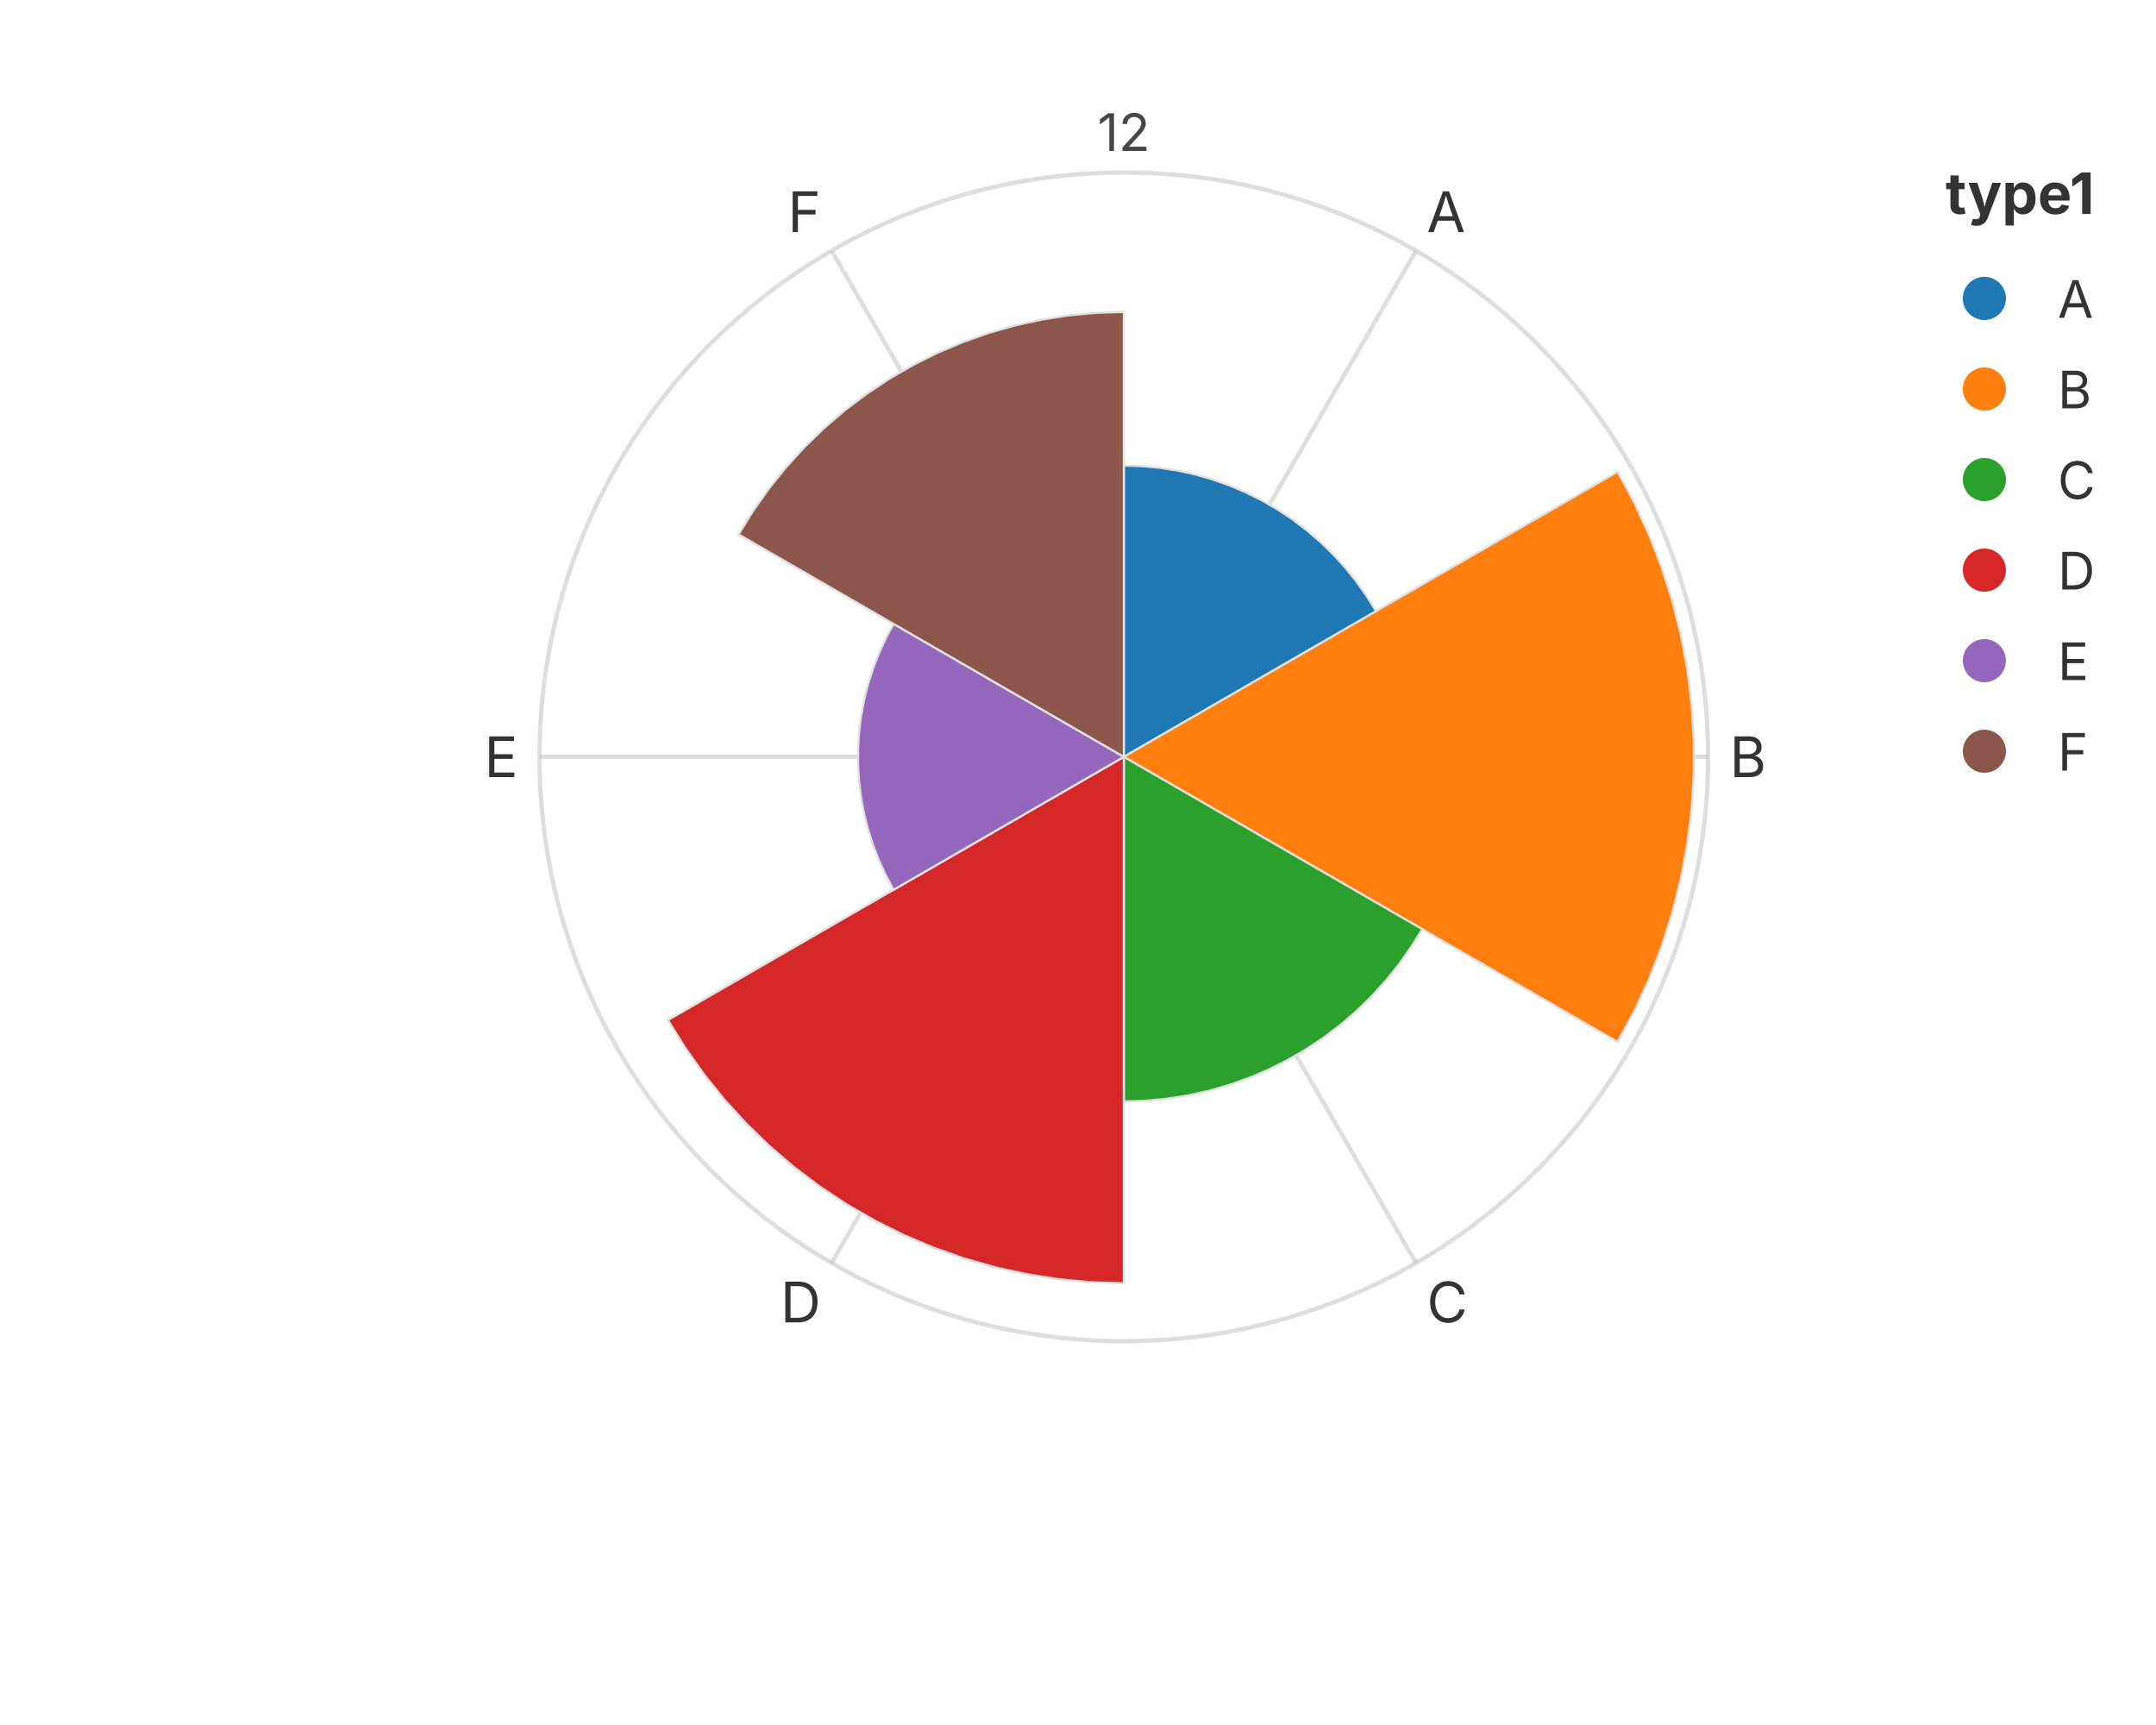
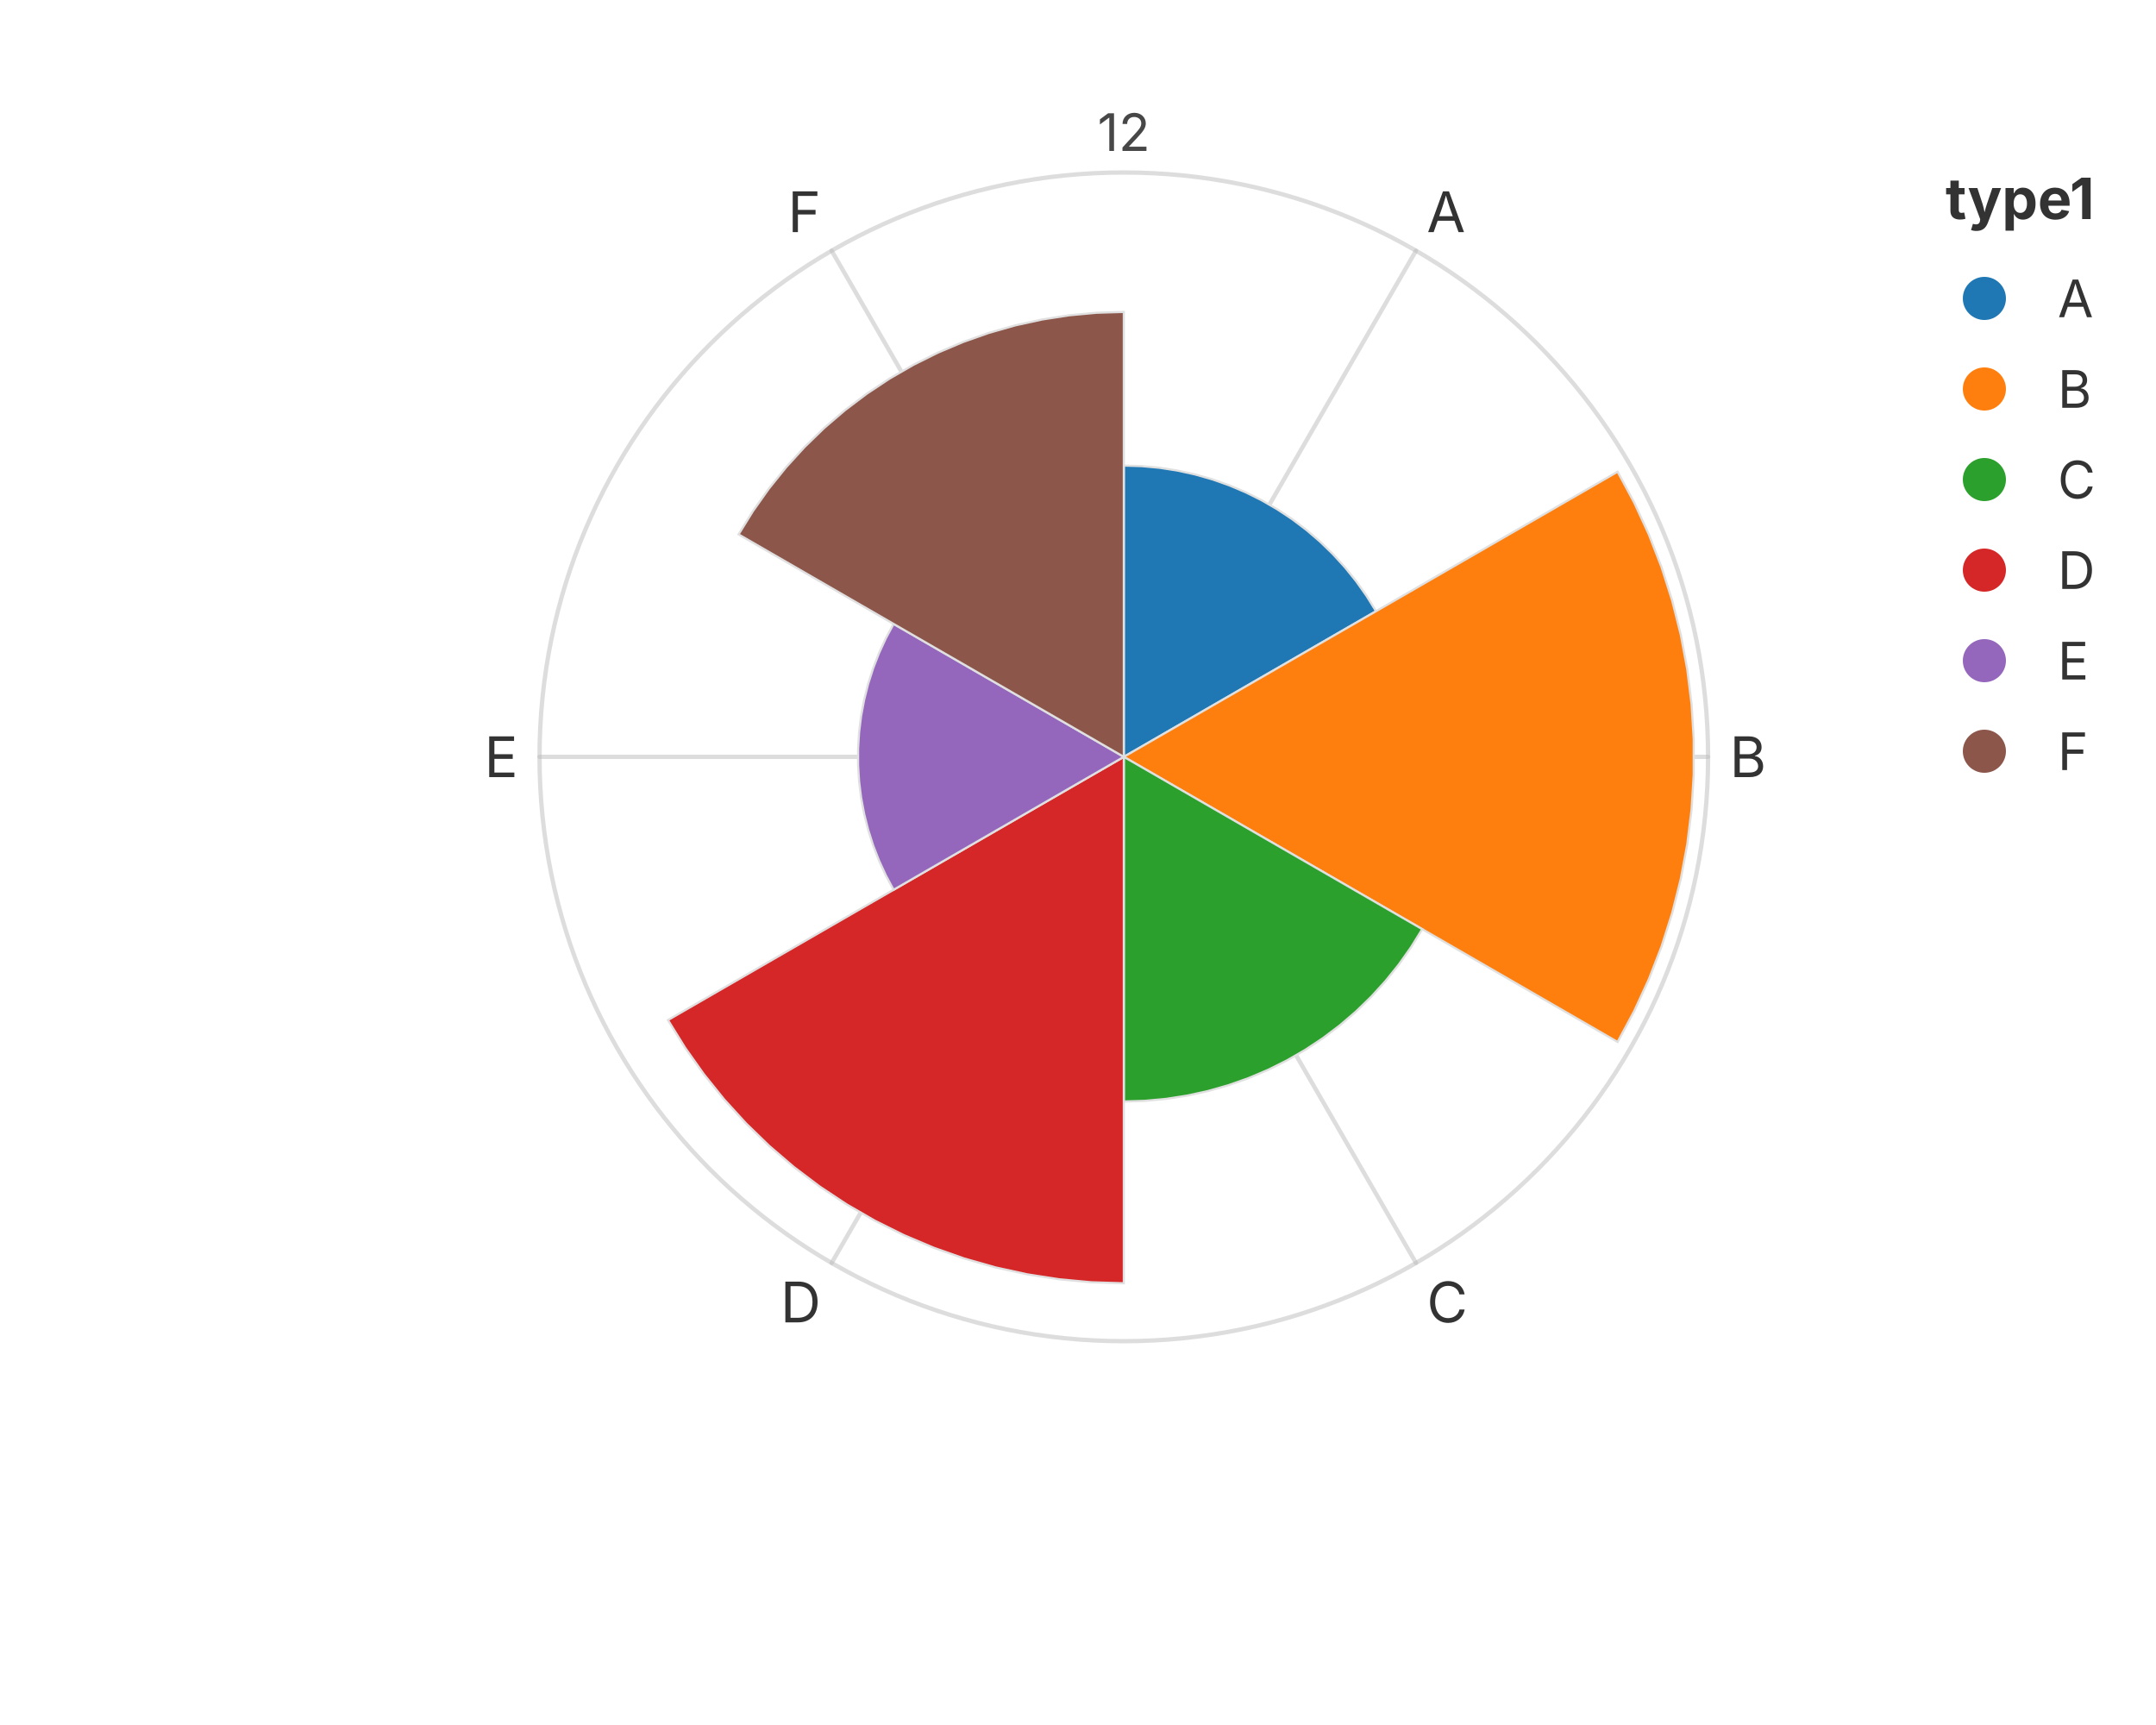
<svg xmlns="http://www.w3.org/2000/svg" width="500" height="400" viewBox="0 0 500 400">
-   <rect width="100%" height="100%" fill="rgba(255,255,255,1.000)" />
-   <circle cx="260.62" cy="175.50" r="135.50" fill="none" stroke="rgba(189,189,189,1.000)" stroke-width="1.00" opacity="0.5" />
-   <text x="260.62" y="35.00" font-size="12" font-family="Inter, -apple-system, BlinkMacSystemFont, 'Segoe UI', Roboto, Helvetica, Arial, 'PingFang SC', 'Microsoft YaHei', Ubuntu, Cantarell, 'Noto Sans', sans-serif" fill="rgba(51,51,51,1.000)" text-anchor="middle" dominant-baseline="auto" opacity="0.9">12</text>
-   <line x1="260.62" y1="175.50" x2="328.38" y2="58.15" stroke="rgba(189,189,189,1.000)" stroke-width="1.00" opacity="0.5" />
-   <text x="330.88" y="53.82" font-size="13" font-family="Inter, -apple-system, BlinkMacSystemFont, 'Segoe UI', Roboto, Helvetica, Arial, 'PingFang SC', 'Microsoft YaHei', Ubuntu, Cantarell, 'Noto Sans', sans-serif" fill="rgba(51,51,51,1.000)" text-anchor="start" dominant-baseline="auto">A</text>
-   <line x1="260.62" y1="175.50" x2="396.12" y2="175.50" stroke="rgba(189,189,189,1.000)" stroke-width="1.00" opacity="0.5" />
-   <text x="401.12" y="175.50" font-size="13" font-family="Inter, -apple-system, BlinkMacSystemFont, 'Segoe UI', Roboto, Helvetica, Arial, 'PingFang SC', 'Microsoft YaHei', Ubuntu, Cantarell, 'Noto Sans', sans-serif" fill="rgba(51,51,51,1.000)" text-anchor="start" dominant-baseline="middle">B</text>
-   <line x1="260.62" y1="175.50" x2="328.38" y2="292.85" stroke="rgba(189,189,189,1.000)" stroke-width="1.00" opacity="0.5" />
-   <text x="330.88" y="297.18" font-size="13" font-family="Inter, -apple-system, BlinkMacSystemFont, 'Segoe UI', Roboto, Helvetica, Arial, 'PingFang SC', 'Microsoft YaHei', Ubuntu, Cantarell, 'Noto Sans', sans-serif" fill="rgba(51,51,51,1.000)" text-anchor="start" dominant-baseline="hanging">C</text>
-   <line x1="260.62" y1="175.50" x2="192.87" y2="292.85" stroke="rgba(189,189,189,1.000)" stroke-width="1.00" opacity="0.5" />
-   <text x="190.37" y="297.18" font-size="13" font-family="Inter, -apple-system, BlinkMacSystemFont, 'Segoe UI', Roboto, Helvetica, Arial, 'PingFang SC', 'Microsoft YaHei', Ubuntu, Cantarell, 'Noto Sans', sans-serif" fill="rgba(51,51,51,1.000)" text-anchor="end" dominant-baseline="hanging">D</text>
-   <line x1="260.62" y1="175.50" x2="125.12" y2="175.50" stroke="rgba(189,189,189,1.000)" stroke-width="1.00" opacity="0.5" />
-   <text x="120.12" y="175.50" font-size="13" font-family="Inter, -apple-system, BlinkMacSystemFont, 'Segoe UI', Roboto, Helvetica, Arial, 'PingFang SC', 'Microsoft YaHei', Ubuntu, Cantarell, 'Noto Sans', sans-serif" fill="rgba(51,51,51,1.000)" text-anchor="end" dominant-baseline="middle">E</text>
-   <line x1="260.62" y1="175.50" x2="192.87" y2="58.15" stroke="rgba(189,189,189,1.000)" stroke-width="1.00" opacity="0.5" />
-   <text x="190.37" y="53.82" font-size="13" font-family="Inter, -apple-system, BlinkMacSystemFont, 'Segoe UI', Roboto, Helvetica, Arial, 'PingFang SC', 'Microsoft YaHei', Ubuntu, Cantarell, 'Noto Sans', sans-serif" fill="rgba(51,51,51,1.000)" text-anchor="end" dominant-baseline="auto">F</text>
-   <defs>
-     <clipPath id="plot-clip-area">
-       <rect x="85.050" y="40.000" width="351.150" height="271.000" />
-     </clipPath>
-   </defs>
-   <polygon points="260.625,175.500 260.625,107.961 264.783,108.089 268.925,108.473 273.035,109.111 277.099,110.001 281.100,111.139 285.023,112.522 288.854,114.143 292.577,115.997 296.180,118.077 299.647,120.375 302.967,122.881 306.126,125.588 309.112,128.484 311.915,131.558 314.522,134.798 316.926,138.194 319.116,141.730 260.625,175.500 260.625,175.500 260.625,175.500 260.625,175.500 260.625,175.500 260.625,175.500 260.625,175.500 260.625,175.500 260.625,175.500 260.625,175.500 260.625,175.500 260.625,175.500 260.625,175.500 260.625,175.500 260.625,175.500 260.625,175.500 260.625,175.500" fill="rgba(31,119,180,1.000)" stroke="rgba(224,224,224,1.000)" stroke-width="0.500" fill-opacity="1.000" stroke-opacity="1.000" clip-path="url(#plot-clip-area)" />
-   <polygon points="260.625,175.500 375.143,109.383 378.996,116.558 382.400,123.957 385.343,131.551 387.811,139.312 389.798,147.211 391.295,155.216 392.295,163.299 392.797,171.428 392.797,179.572 392.295,187.701 391.295,195.784 389.798,203.789 387.811,211.688 385.343,219.449 382.400,227.043 378.996,234.442 375.143,241.617 260.625,175.500 260.625,175.500 260.625,175.500 260.625,175.500 260.625,175.500 260.625,175.500 260.625,175.500 260.625,175.500 260.625,175.500 260.625,175.500 260.625,175.500 260.625,175.500 260.625,175.500 260.625,175.500 260.625,175.500 260.625,175.500 260.625,175.500" fill="rgba(255,127,14,1.000)" stroke="rgba(224,224,224,1.000)" stroke-width="0.500" fill-opacity="1.000" stroke-opacity="1.000" clip-path="url(#plot-clip-area)" />
-   <polygon points="260.625,175.500 329.832,215.457 327.241,219.641 324.397,223.659 321.312,227.493 317.996,231.131 314.462,234.557 310.725,237.759 306.797,240.725 302.694,243.444 298.432,245.905 294.026,248.099 289.493,250.017 284.851,251.653 280.117,253.000 275.309,254.053 270.445,254.808 265.545,255.262 260.625,255.414 260.625,175.500 260.625,175.500 260.625,175.500 260.625,175.500 260.625,175.500 260.625,175.500 260.625,175.500 260.625,175.500 260.625,175.500 260.625,175.500 260.625,175.500 260.625,175.500 260.625,175.500 260.625,175.500 260.625,175.500 260.625,175.500 260.625,175.500" fill="rgba(44,160,44,1.000)" stroke="rgba(224,224,224,1.000)" stroke-width="0.500" fill-opacity="1.000" stroke-opacity="1.000" clip-path="url(#plot-clip-area)" />
-   <polygon points="260.625,175.500 260.625,297.570 253.110,297.338 245.624,296.645 238.195,295.491 230.850,293.883 223.619,291.826 216.528,289.327 209.605,286.396 202.874,283.045 196.363,279.286 190.096,275.133 184.096,270.602 178.387,265.711 172.990,260.477 167.924,254.921 163.211,249.064 158.867,242.927 154.909,236.535 260.625,175.500 260.625,175.500 260.625,175.500 260.625,175.500 260.625,175.500 260.625,175.500 260.625,175.500 260.625,175.500 260.625,175.500 260.625,175.500 260.625,175.500 260.625,175.500 260.625,175.500 260.625,175.500 260.625,175.500 260.625,175.500 260.625,175.500" fill="rgba(214,39,40,1.000)" stroke="rgba(224,224,224,1.000)" stroke-width="0.500" fill-opacity="1.000" stroke-opacity="1.000" clip-path="url(#plot-clip-area)" />
-   <polygon points="260.625,175.500 207.231,206.327 205.434,202.982 203.847,199.532 202.475,195.991 201.324,192.373 200.398,188.690 199.700,184.957 199.233,181.189 199.000,177.399 199.000,173.601 199.233,169.811 199.700,166.043 200.398,162.310 201.324,158.627 202.475,155.009 203.847,151.468 205.434,148.018 207.231,144.673 260.625,175.500 260.625,175.500 260.625,175.500 260.625,175.500 260.625,175.500 260.625,175.500 260.625,175.500 260.625,175.500 260.625,175.500 260.625,175.500 260.625,175.500 260.625,175.500 260.625,175.500 260.625,175.500 260.625,175.500 260.625,175.500 260.625,175.500" fill="rgba(148,103,189,1.000)" stroke="rgba(224,224,224,1.000)" stroke-width="0.500" fill-opacity="1.000" stroke-opacity="1.000" clip-path="url(#plot-clip-area)" />
-   <polygon points="260.625,175.500 171.279,123.916 174.624,118.514 178.295,113.327 182.279,108.377 186.560,103.681 191.121,99.258 195.947,95.124 201.017,91.295 206.314,87.785 211.817,84.608 217.505,81.776 223.356,79.299 229.349,77.187 235.461,75.448 241.668,74.089 247.947,73.114 254.274,72.528 260.625,72.332 260.625,175.500 260.625,175.500 260.625,175.500 260.625,175.500 260.625,175.500 260.625,175.500 260.625,175.500 260.625,175.500 260.625,175.500 260.625,175.500 260.625,175.500 260.625,175.500 260.625,175.500 260.625,175.500 260.625,175.500 260.625,175.500 260.625,175.500" fill="rgba(140,86,75,1.000)" stroke="rgba(224,224,224,1.000)" stroke-width="0.500" fill-opacity="1.000" stroke-opacity="1.000" clip-path="url(#plot-clip-area)" />
-   <text x="451.200" y="49.600" font-size="13.2" font-family="Inter, -apple-system, BlinkMacSystemFont, 'Segoe UI', Roboto, Helvetica, Arial, 'PingFang SC', 'Microsoft YaHei', Ubuntu, Cantarell, 'Noto Sans', sans-serif" fill="rgba(51,51,51,1.000)" fill-opacity="1.000" text-anchor="start" font-weight="bold">type1</text>
+   <rect x="0.000" y="0.000" width="500.000" height="400.000" fill="rgba(255,255,255,1.000)" stroke="none" stroke-width="0.000" fill-opacity="1.000" stroke-opacity="1.000" />
+   <circle cx="260.625" cy="175.500" r="135.500" fill="none" stroke="rgba(189,189,189,1.000)" stroke-width="1.000" fill-opacity="0.500" stroke-opacity="0.500" />
+   <text x="260.625" y="35.000" font-size="12.0" font-family="Inter, -apple-system, BlinkMacSystemFont, 'Segoe UI', Roboto, Helvetica, Arial, 'PingFang SC', 'Microsoft YaHei', Ubuntu, Cantarell, 'Noto Sans', sans-serif" fill="rgba(51,51,51,1.000)" fill-opacity="0.900" text-anchor="middle" font-weight="normal" dominant-baseline="auto" transform="rotate(0 260.625 35.000)">12</text>
+   <path d="M 260.625 175.500 L 328.375 58.154" stroke="rgba(189,189,189,1.000)" stroke-width="1.000" stroke-opacity="0.500" fill="none" stroke-linejoin="round" stroke-linecap="round" />
+   <text x="330.875" y="53.823" font-size="13.0" font-family="Inter, -apple-system, BlinkMacSystemFont, 'Segoe UI', Roboto, Helvetica, Arial, 'PingFang SC', 'Microsoft YaHei', Ubuntu, Cantarell, 'Noto Sans', sans-serif" fill="rgba(51,51,51,1.000)" fill-opacity="1.000" text-anchor="start" font-weight="normal" dominant-baseline="auto" transform="rotate(0 330.875 53.823)">A</text>
+   <path d="M 260.625 175.500 L 396.125 175.500" stroke="rgba(189,189,189,1.000)" stroke-width="1.000" stroke-opacity="0.500" fill="none" stroke-linejoin="round" stroke-linecap="round" />
+   <text x="401.125" y="175.500" font-size="13.0" font-family="Inter, -apple-system, BlinkMacSystemFont, 'Segoe UI', Roboto, Helvetica, Arial, 'PingFang SC', 'Microsoft YaHei', Ubuntu, Cantarell, 'Noto Sans', sans-serif" fill="rgba(51,51,51,1.000)" fill-opacity="1.000" text-anchor="start" font-weight="normal" dominant-baseline="middle" transform="rotate(0 401.125 175.500)">B</text>
+   <path d="M 260.625 175.500 L 328.375 292.846" stroke="rgba(189,189,189,1.000)" stroke-width="1.000" stroke-opacity="0.500" fill="none" stroke-linejoin="round" stroke-linecap="round" />
+   <text x="330.875" y="297.177" font-size="13.0" font-family="Inter, -apple-system, BlinkMacSystemFont, 'Segoe UI', Roboto, Helvetica, Arial, 'PingFang SC', 'Microsoft YaHei', Ubuntu, Cantarell, 'Noto Sans', sans-serif" fill="rgba(51,51,51,1.000)" fill-opacity="1.000" text-anchor="start" font-weight="normal" dominant-baseline="hanging" transform="rotate(0 330.875 297.177)">C</text>
+   <path d="M 260.625 175.500 L 192.875 292.846" stroke="rgba(189,189,189,1.000)" stroke-width="1.000" stroke-opacity="0.500" fill="none" stroke-linejoin="round" stroke-linecap="round" />
+   <text x="190.375" y="297.177" font-size="13.0" font-family="Inter, -apple-system, BlinkMacSystemFont, 'Segoe UI', Roboto, Helvetica, Arial, 'PingFang SC', 'Microsoft YaHei', Ubuntu, Cantarell, 'Noto Sans', sans-serif" fill="rgba(51,51,51,1.000)" fill-opacity="1.000" text-anchor="end" font-weight="normal" dominant-baseline="hanging" transform="rotate(0 190.375 297.177)">D</text>
+   <path d="M 260.625 175.500 L 125.125 175.500" stroke="rgba(189,189,189,1.000)" stroke-width="1.000" stroke-opacity="0.500" fill="none" stroke-linejoin="round" stroke-linecap="round" />
+   <text x="120.125" y="175.500" font-size="13.0" font-family="Inter, -apple-system, BlinkMacSystemFont, 'Segoe UI', Roboto, Helvetica, Arial, 'PingFang SC', 'Microsoft YaHei', Ubuntu, Cantarell, 'Noto Sans', sans-serif" fill="rgba(51,51,51,1.000)" fill-opacity="1.000" text-anchor="end" font-weight="normal" dominant-baseline="middle" transform="rotate(0 120.125 175.500)">E</text>
+   <path d="M 260.625 175.500 L 192.875 58.154" stroke="rgba(189,189,189,1.000)" stroke-width="1.000" stroke-opacity="0.500" fill="none" stroke-linejoin="round" stroke-linecap="round" />
+   <text x="190.375" y="53.823" font-size="13.0" font-family="Inter, -apple-system, BlinkMacSystemFont, 'Segoe UI', Roboto, Helvetica, Arial, 'PingFang SC', 'Microsoft YaHei', Ubuntu, Cantarell, 'Noto Sans', sans-serif" fill="rgba(51,51,51,1.000)" fill-opacity="1.000" text-anchor="end" font-weight="normal" dominant-baseline="auto" transform="rotate(0 190.375 53.823)">F</text>
+   <polygon points="260.625,175.500 260.625,107.961 264.783,108.089 268.925,108.473 273.035,109.111 277.099,110.001 281.100,111.139 285.023,112.522 288.854,114.143 292.577,115.997 296.180,118.077 299.647,120.375 302.967,122.881 306.126,125.588 309.112,128.484 311.915,131.558 314.522,134.798 316.926,138.194 319.116,141.730 260.625,175.500 260.625,175.500 260.625,175.500 260.625,175.500 260.625,175.500 260.625,175.500 260.625,175.500 260.625,175.500 260.625,175.500 260.625,175.500 260.625,175.500 260.625,175.500 260.625,175.500 260.625,175.500 260.625,175.500 260.625,175.500 260.625,175.500" fill="rgba(31,119,180,1.000)" stroke="rgba(224,224,224,1.000)" stroke-width="0.500" fill-opacity="1.000" stroke-opacity="1.000" />
+   <polygon points="260.625,175.500 375.143,109.383 378.996,116.558 382.400,123.957 385.343,131.551 387.811,139.312 389.798,147.211 391.295,155.216 392.295,163.299 392.797,171.428 392.797,179.572 392.295,187.701 391.295,195.784 389.798,203.789 387.811,211.688 385.343,219.449 382.400,227.043 378.996,234.442 375.143,241.617 260.625,175.500 260.625,175.500 260.625,175.500 260.625,175.500 260.625,175.500 260.625,175.500 260.625,175.500 260.625,175.500 260.625,175.500 260.625,175.500 260.625,175.500 260.625,175.500 260.625,175.500 260.625,175.500 260.625,175.500 260.625,175.500 260.625,175.500" fill="rgba(255,127,14,1.000)" stroke="rgba(224,224,224,1.000)" stroke-width="0.500" fill-opacity="1.000" stroke-opacity="1.000" />
+   <polygon points="260.625,175.500 329.832,215.457 327.241,219.641 324.397,223.659 321.312,227.493 317.996,231.131 314.462,234.557 310.725,237.759 306.797,240.725 302.694,243.444 298.432,245.905 294.026,248.099 289.493,250.017 284.851,251.653 280.117,253.000 275.309,254.053 270.445,254.808 265.545,255.262 260.625,255.414 260.625,175.500 260.625,175.500 260.625,175.500 260.625,175.500 260.625,175.500 260.625,175.500 260.625,175.500 260.625,175.500 260.625,175.500 260.625,175.500 260.625,175.500 260.625,175.500 260.625,175.500 260.625,175.500 260.625,175.500 260.625,175.500 260.625,175.500" fill="rgba(44,160,44,1.000)" stroke="rgba(224,224,224,1.000)" stroke-width="0.500" fill-opacity="1.000" stroke-opacity="1.000" />
+   <polygon points="260.625,175.500 260.625,297.570 253.110,297.338 245.624,296.645 238.195,295.491 230.850,293.883 223.619,291.826 216.528,289.327 209.605,286.396 202.874,283.045 196.363,279.286 190.096,275.133 184.096,270.602 178.387,265.711 172.990,260.477 167.924,254.921 163.211,249.064 158.867,242.927 154.909,236.535 260.625,175.500 260.625,175.500 260.625,175.500 260.625,175.500 260.625,175.500 260.625,175.500 260.625,175.500 260.625,175.500 260.625,175.500 260.625,175.500 260.625,175.500 260.625,175.500 260.625,175.500 260.625,175.500 260.625,175.500 260.625,175.500 260.625,175.500" fill="rgba(214,39,40,1.000)" stroke="rgba(224,224,224,1.000)" stroke-width="0.500" fill-opacity="1.000" stroke-opacity="1.000" />
+   <polygon points="260.625,175.500 207.231,206.327 205.434,202.982 203.847,199.532 202.475,195.991 201.324,192.373 200.398,188.690 199.700,184.957 199.233,181.189 199.000,177.399 199.000,173.601 199.233,169.811 199.700,166.043 200.398,162.310 201.324,158.627 202.475,155.009 203.847,151.468 205.434,148.018 207.231,144.673 260.625,175.500 260.625,175.500 260.625,175.500 260.625,175.500 260.625,175.500 260.625,175.500 260.625,175.500 260.625,175.500 260.625,175.500 260.625,175.500 260.625,175.500 260.625,175.500 260.625,175.500 260.625,175.500 260.625,175.500 260.625,175.500 260.625,175.500" fill="rgba(148,103,189,1.000)" stroke="rgba(224,224,224,1.000)" stroke-width="0.500" fill-opacity="1.000" stroke-opacity="1.000" />
+   <polygon points="260.625,175.500 171.279,123.916 174.624,118.514 178.295,113.327 182.279,108.377 186.560,103.681 191.121,99.258 195.947,95.124 201.017,91.295 206.314,87.785 211.817,84.608 217.505,81.776 223.356,79.299 229.349,77.187 235.461,75.448 241.668,74.089 247.947,73.114 254.274,72.528 260.625,72.332 260.625,175.500 260.625,175.500 260.625,175.500 260.625,175.500 260.625,175.500 260.625,175.500 260.625,175.500 260.625,175.500 260.625,175.500 260.625,175.500 260.625,175.500 260.625,175.500 260.625,175.500 260.625,175.500 260.625,175.500 260.625,175.500 260.625,175.500" fill="rgba(140,86,75,1.000)" stroke="rgba(224,224,224,1.000)" stroke-width="0.500" fill-opacity="1.000" stroke-opacity="1.000" />
+   <text x="451.200" y="46.000" font-size="13.2" font-family="Inter, -apple-system, BlinkMacSystemFont, 'Segoe UI', Roboto, Helvetica, Arial, 'PingFang SC', 'Microsoft YaHei', Ubuntu, Cantarell, 'Noto Sans', sans-serif" fill="rgba(51,51,51,1.000)" fill-opacity="1.000" text-anchor="start" font-weight="bold" dominant-baseline="central" transform="rotate(0 451.200 46.000)">type1</text>
  <circle cx="460.200" cy="69.200" r="5.000" fill="rgba(31,119,180,1.000)" stroke="none" stroke-width="0.000" fill-opacity="1.000" stroke-opacity="1.000" />
-   <text x="477.200" y="73.700" font-size="12.0" font-family="Inter, -apple-system, BlinkMacSystemFont, 'Segoe UI', Roboto, Helvetica, Arial, 'PingFang SC', 'Microsoft YaHei', Ubuntu, Cantarell, 'Noto Sans', sans-serif" fill="rgba(51,51,51,1.000)" fill-opacity="1.000" text-anchor="start" font-weight="normal">A</text>
+   <text x="477.200" y="69.200" font-size="12.0" font-family="Inter, -apple-system, BlinkMacSystemFont, 'Segoe UI', Roboto, Helvetica, Arial, 'PingFang SC', 'Microsoft YaHei', Ubuntu, Cantarell, 'Noto Sans', sans-serif" fill="rgba(51,51,51,1.000)" fill-opacity="1.000" text-anchor="start" font-weight="normal" dominant-baseline="central" transform="rotate(0 477.200 69.200)">A</text>
  <circle cx="460.200" cy="90.200" r="5.000" fill="rgba(255,127,14,1.000)" stroke="none" stroke-width="0.000" fill-opacity="1.000" stroke-opacity="1.000" />
-   <text x="477.200" y="94.700" font-size="12.0" font-family="Inter, -apple-system, BlinkMacSystemFont, 'Segoe UI', Roboto, Helvetica, Arial, 'PingFang SC', 'Microsoft YaHei', Ubuntu, Cantarell, 'Noto Sans', sans-serif" fill="rgba(51,51,51,1.000)" fill-opacity="1.000" text-anchor="start" font-weight="normal">B</text>
+   <text x="477.200" y="90.200" font-size="12.0" font-family="Inter, -apple-system, BlinkMacSystemFont, 'Segoe UI', Roboto, Helvetica, Arial, 'PingFang SC', 'Microsoft YaHei', Ubuntu, Cantarell, 'Noto Sans', sans-serif" fill="rgba(51,51,51,1.000)" fill-opacity="1.000" text-anchor="start" font-weight="normal" dominant-baseline="central" transform="rotate(0 477.200 90.200)">B</text>
  <circle cx="460.200" cy="111.200" r="5.000" fill="rgba(44,160,44,1.000)" stroke="none" stroke-width="0.000" fill-opacity="1.000" stroke-opacity="1.000" />
-   <text x="477.200" y="115.700" font-size="12.0" font-family="Inter, -apple-system, BlinkMacSystemFont, 'Segoe UI', Roboto, Helvetica, Arial, 'PingFang SC', 'Microsoft YaHei', Ubuntu, Cantarell, 'Noto Sans', sans-serif" fill="rgba(51,51,51,1.000)" fill-opacity="1.000" text-anchor="start" font-weight="normal">C</text>
+   <text x="477.200" y="111.200" font-size="12.0" font-family="Inter, -apple-system, BlinkMacSystemFont, 'Segoe UI', Roboto, Helvetica, Arial, 'PingFang SC', 'Microsoft YaHei', Ubuntu, Cantarell, 'Noto Sans', sans-serif" fill="rgba(51,51,51,1.000)" fill-opacity="1.000" text-anchor="start" font-weight="normal" dominant-baseline="central" transform="rotate(0 477.200 111.200)">C</text>
  <circle cx="460.200" cy="132.200" r="5.000" fill="rgba(214,39,40,1.000)" stroke="none" stroke-width="0.000" fill-opacity="1.000" stroke-opacity="1.000" />
-   <text x="477.200" y="136.700" font-size="12.0" font-family="Inter, -apple-system, BlinkMacSystemFont, 'Segoe UI', Roboto, Helvetica, Arial, 'PingFang SC', 'Microsoft YaHei', Ubuntu, Cantarell, 'Noto Sans', sans-serif" fill="rgba(51,51,51,1.000)" fill-opacity="1.000" text-anchor="start" font-weight="normal">D</text>
+   <text x="477.200" y="132.200" font-size="12.0" font-family="Inter, -apple-system, BlinkMacSystemFont, 'Segoe UI', Roboto, Helvetica, Arial, 'PingFang SC', 'Microsoft YaHei', Ubuntu, Cantarell, 'Noto Sans', sans-serif" fill="rgba(51,51,51,1.000)" fill-opacity="1.000" text-anchor="start" font-weight="normal" dominant-baseline="central" transform="rotate(0 477.200 132.200)">D</text>
  <circle cx="460.200" cy="153.200" r="5.000" fill="rgba(148,103,189,1.000)" stroke="none" stroke-width="0.000" fill-opacity="1.000" stroke-opacity="1.000" />
-   <text x="477.200" y="157.700" font-size="12.0" font-family="Inter, -apple-system, BlinkMacSystemFont, 'Segoe UI', Roboto, Helvetica, Arial, 'PingFang SC', 'Microsoft YaHei', Ubuntu, Cantarell, 'Noto Sans', sans-serif" fill="rgba(51,51,51,1.000)" fill-opacity="1.000" text-anchor="start" font-weight="normal">E</text>
+   <text x="477.200" y="153.200" font-size="12.0" font-family="Inter, -apple-system, BlinkMacSystemFont, 'Segoe UI', Roboto, Helvetica, Arial, 'PingFang SC', 'Microsoft YaHei', Ubuntu, Cantarell, 'Noto Sans', sans-serif" fill="rgba(51,51,51,1.000)" fill-opacity="1.000" text-anchor="start" font-weight="normal" dominant-baseline="central" transform="rotate(0 477.200 153.200)">E</text>
  <circle cx="460.200" cy="174.200" r="5.000" fill="rgba(140,86,75,1.000)" stroke="none" stroke-width="0.000" fill-opacity="1.000" stroke-opacity="1.000" />
-   <text x="477.200" y="178.700" font-size="12.0" font-family="Inter, -apple-system, BlinkMacSystemFont, 'Segoe UI', Roboto, Helvetica, Arial, 'PingFang SC', 'Microsoft YaHei', Ubuntu, Cantarell, 'Noto Sans', sans-serif" fill="rgba(51,51,51,1.000)" fill-opacity="1.000" text-anchor="start" font-weight="normal">F</text>
+   <text x="477.200" y="174.200" font-size="12.0" font-family="Inter, -apple-system, BlinkMacSystemFont, 'Segoe UI', Roboto, Helvetica, Arial, 'PingFang SC', 'Microsoft YaHei', Ubuntu, Cantarell, 'Noto Sans', sans-serif" fill="rgba(51,51,51,1.000)" fill-opacity="1.000" text-anchor="start" font-weight="normal" dominant-baseline="central" transform="rotate(0 477.200 174.200)">F</text>
</svg>
